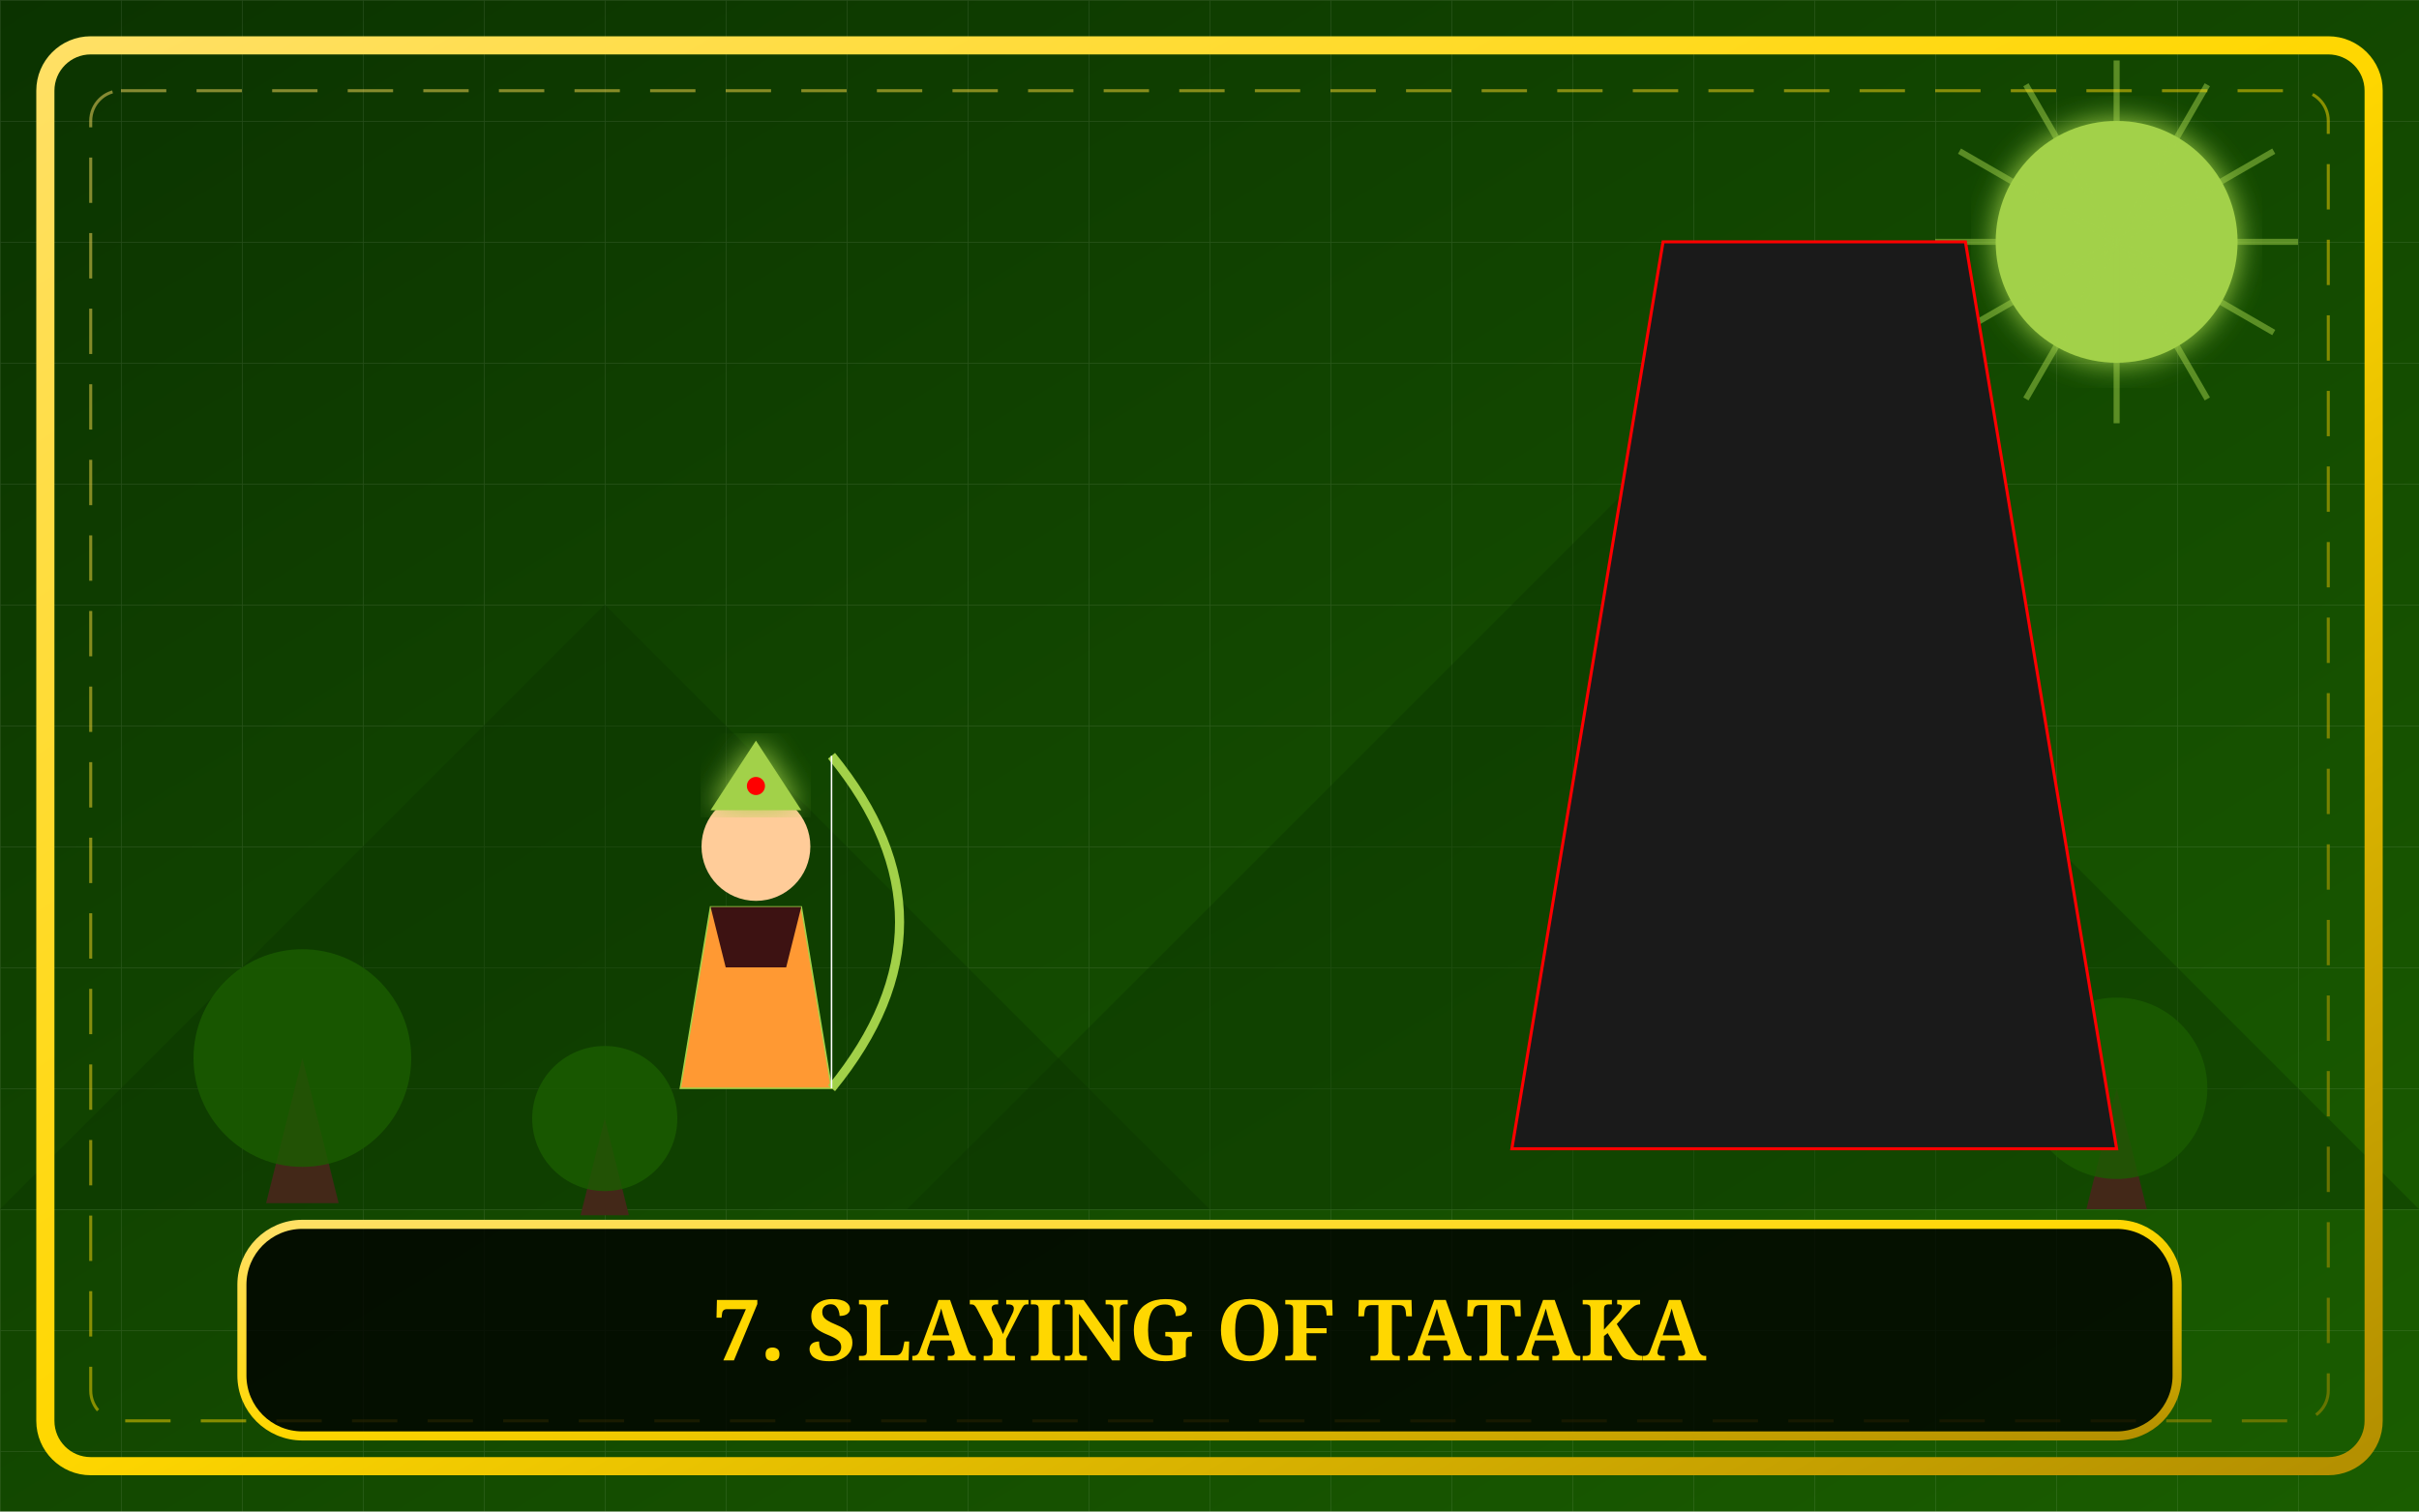
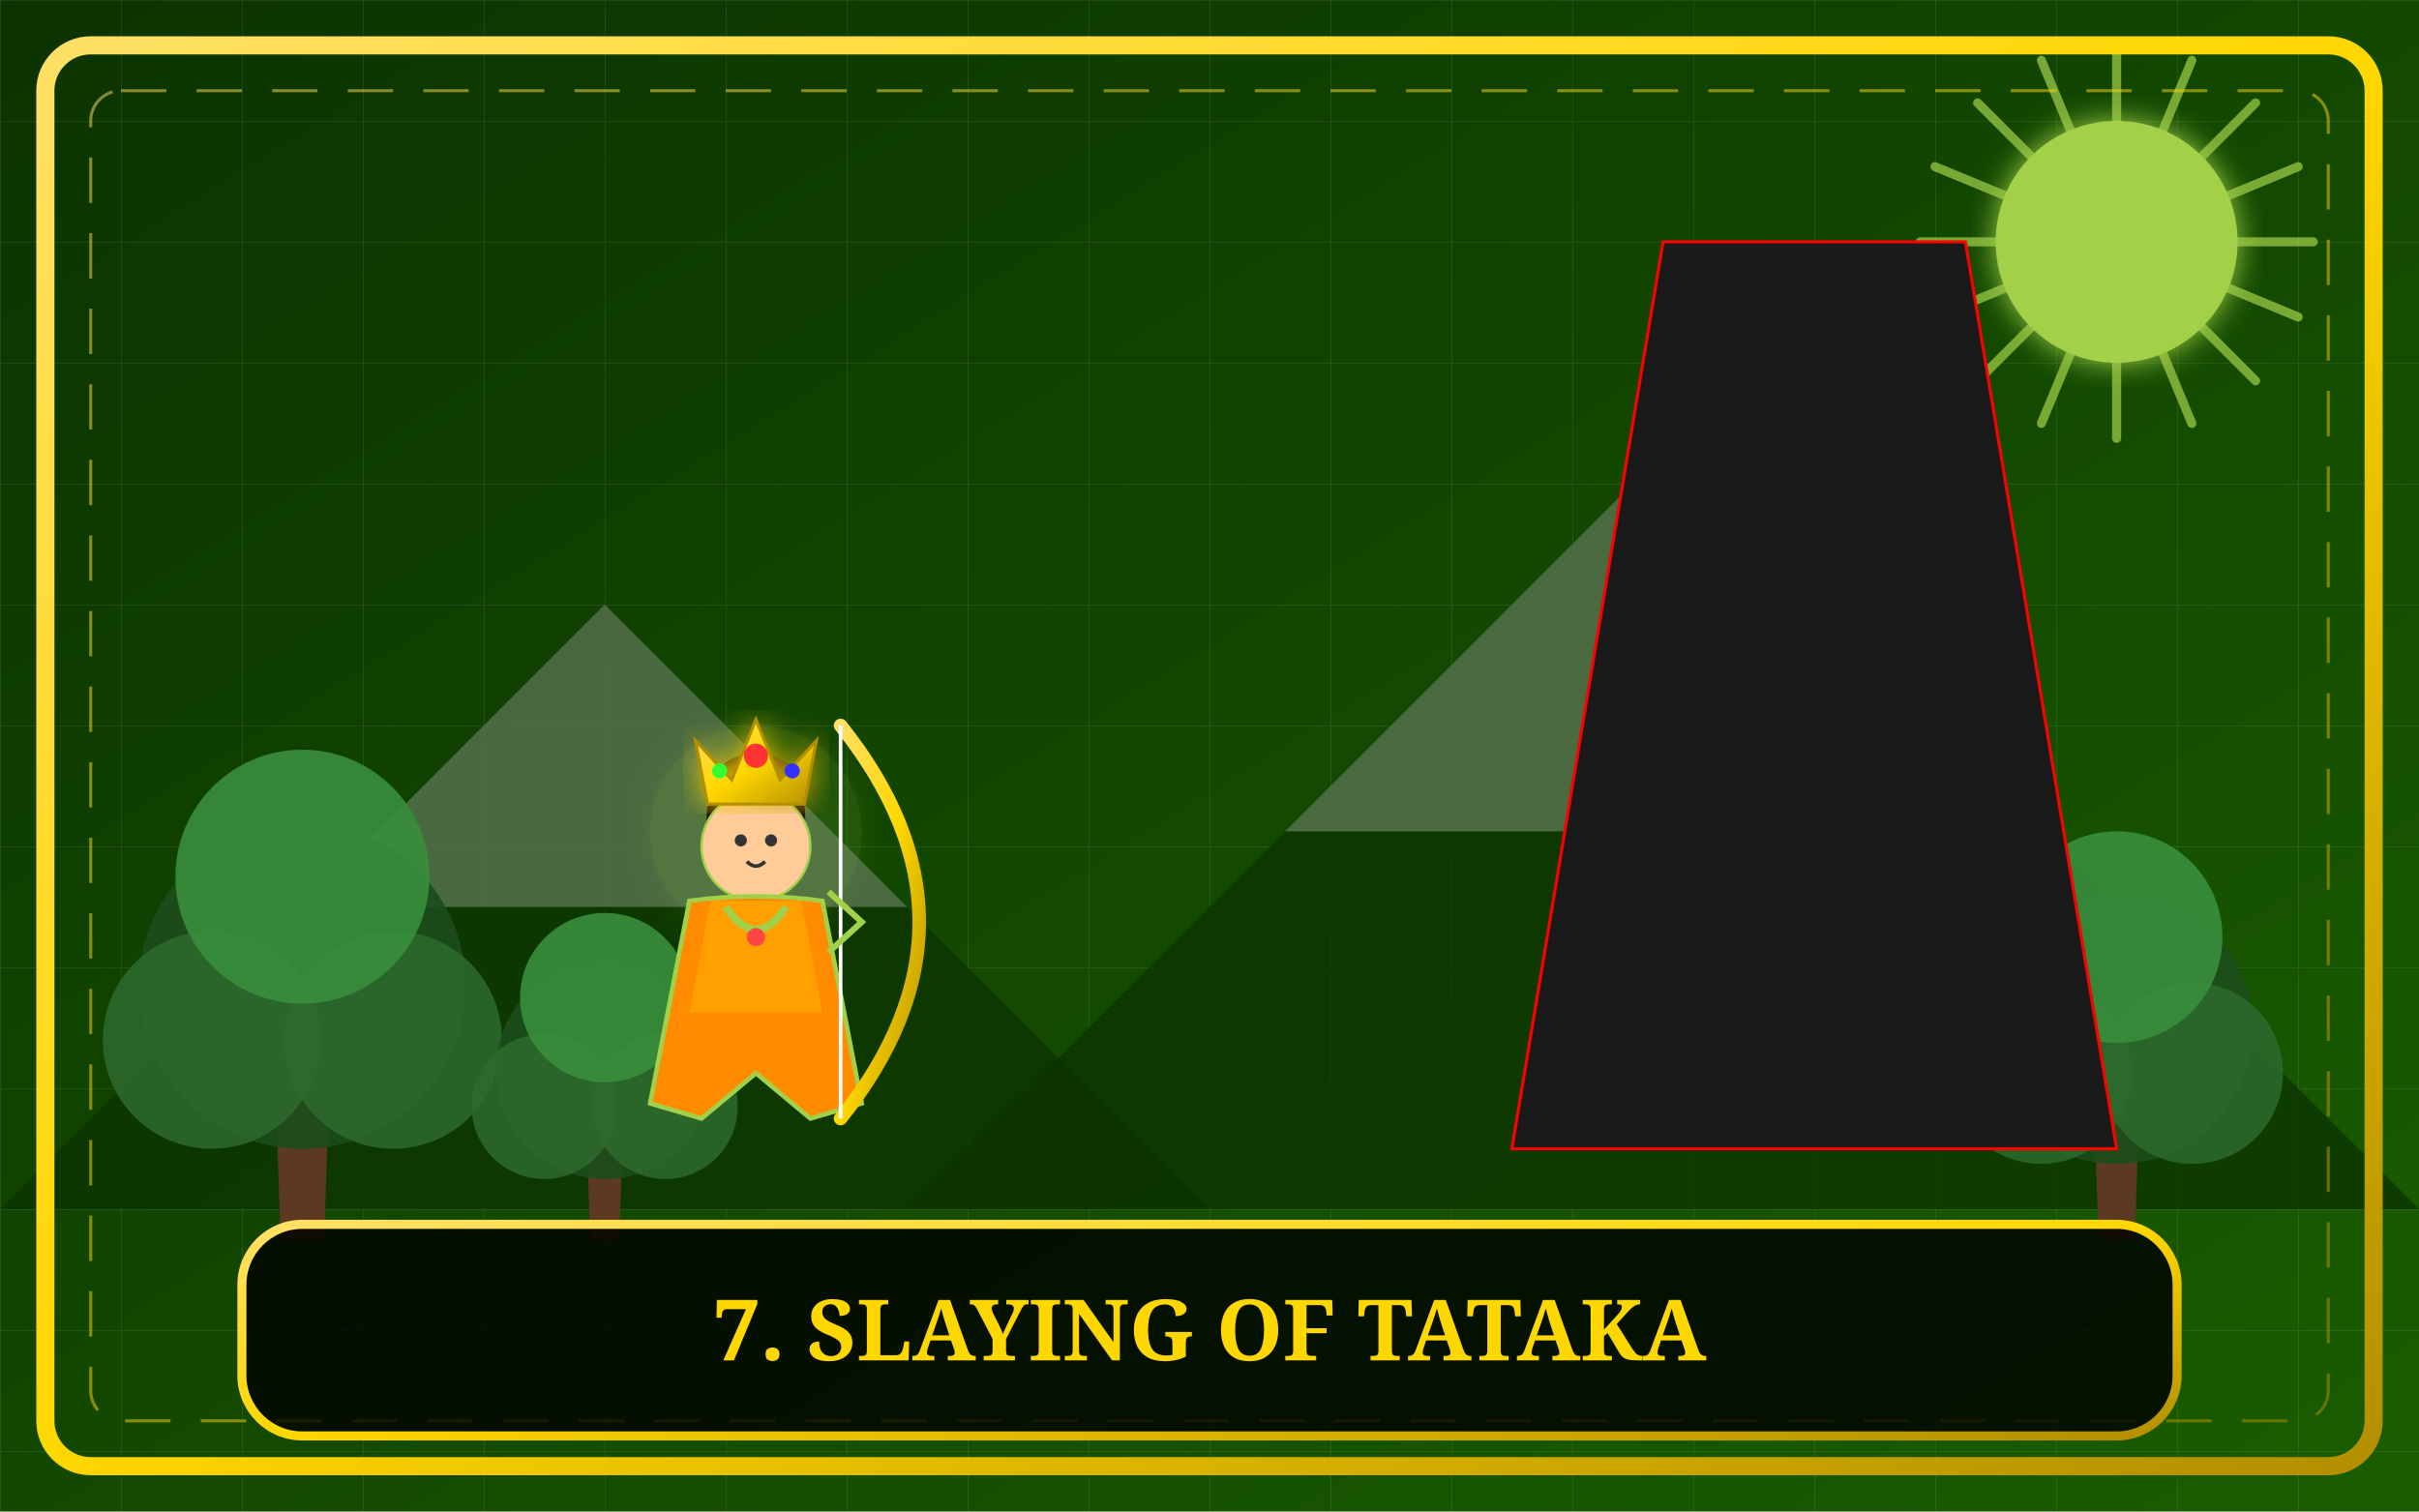
<svg xmlns="http://www.w3.org/2000/svg" viewBox="0 0 800 500" width="100%" height="100%">
  <defs>
    <linearGradient id="bg7" x1="0%" y1="0%" x2="100%" y2="100%">
      <stop offset="0%" stop-color="#0b3300" />
      <stop offset="100%" stop-color="#1a5d00" />
    </linearGradient>
    <linearGradient id="goldGrad" x1="0%" y1="0%" x2="100%" y2="100%">
      <stop offset="0%" stop-color="#ffe066" />
      <stop offset="50%" stop-color="#ffd700" />
      <stop offset="100%" stop-color="#b38f00" />
    </linearGradient>
    <filter id="glow">
      <feGaussianBlur stdDeviation="5" result="blur" />
      <feMerge>
        <feMergeNode in="blur" />
        <feMergeNode in="SourceGraphic" />
      </feMerge>
    </filter>
    <pattern id="grid" width="40" height="40" patternUnits="userSpaceOnUse">
      <path d="M 40 0 L 0 0 0 40" fill="none" stroke="white" stroke-width="0.5" opacity="0.1" />
    </pattern>
  </defs>
  <rect width="800" height="500" fill="url(#bg7)" />
  <rect width="800" height="500" fill="url(#grid)" />
  <circle cx="700" cy="80" r="40" fill="#a2d149" filter="url(#glow)" />
-   <line x1="700" y1="80" x2="700" y2="20" stroke="#a2d149" stroke-width="2" transform="rotate(0, 700, 80)" opacity="0.5" />
-   <line x1="700" y1="80" x2="700" y2="20" stroke="#a2d149" stroke-width="2" transform="rotate(30, 700, 80)" opacity="0.5" />
-   <line x1="700" y1="80" x2="700" y2="20" stroke="#a2d149" stroke-width="2" transform="rotate(60, 700, 80)" opacity="0.5" />
-   <line x1="700" y1="80" x2="700" y2="20" stroke="#a2d149" stroke-width="2" transform="rotate(90, 700, 80)" opacity="0.5" />
-   <line x1="700" y1="80" x2="700" y2="20" stroke="#a2d149" stroke-width="2" transform="rotate(120, 700, 80)" opacity="0.5" />
-   <line x1="700" y1="80" x2="700" y2="20" stroke="#a2d149" stroke-width="2" transform="rotate(150, 700, 80)" opacity="0.5" />
-   <line x1="700" y1="80" x2="700" y2="20" stroke="#a2d149" stroke-width="2" transform="rotate(180, 700, 80)" opacity="0.5" />
-   <line x1="700" y1="80" x2="700" y2="20" stroke="#a2d149" stroke-width="2" transform="rotate(210, 700, 80)" opacity="0.5" />
-   <line x1="700" y1="80" x2="700" y2="20" stroke="#a2d149" stroke-width="2" transform="rotate(240, 700, 80)" opacity="0.5" />
-   <line x1="700" y1="80" x2="700" y2="20" stroke="#a2d149" stroke-width="2" transform="rotate(270, 700, 80)" opacity="0.5" />
-   <line x1="700" y1="80" x2="700" y2="20" stroke="#a2d149" stroke-width="2" transform="rotate(300, 700, 80)" opacity="0.5" />
-   <line x1="700" y1="80" x2="700" y2="20" stroke="#a2d149" stroke-width="2" transform="rotate(330, 700, 80)" opacity="0.5" />
-   <path d="M 0 400 L 200.0 200 L 400 400 Z" fill="#0b3300" opacity="0.4" />
-   <path d="M 300 400 L 550.0 150 L 800 400 Z" fill="#0b3300" opacity="0.4" />
+   <line x1="700" y1="80" x2="700" y2="15" stroke="#a2d149" stroke-width="3" stroke-linecap="round" transform="rotate(0.0, 700, 80)" opacity="0.7" />
+   <line x1="700" y1="80" x2="700" y2="15" stroke="#a2d149" stroke-width="3" stroke-linecap="round" transform="rotate(22.5, 700, 80)" opacity="0.7" />
+   <line x1="700" y1="80" x2="700" y2="15" stroke="#a2d149" stroke-width="3" stroke-linecap="round" transform="rotate(45.0, 700, 80)" opacity="0.7" />
+   <line x1="700" y1="80" x2="700" y2="15" stroke="#a2d149" stroke-width="3" stroke-linecap="round" transform="rotate(67.5, 700, 80)" opacity="0.7" />
+   <line x1="700" y1="80" x2="700" y2="15" stroke="#a2d149" stroke-width="3" stroke-linecap="round" transform="rotate(90.0, 700, 80)" opacity="0.7" />
+   <line x1="700" y1="80" x2="700" y2="15" stroke="#a2d149" stroke-width="3" stroke-linecap="round" transform="rotate(112.5, 700, 80)" opacity="0.7" />
+   <line x1="700" y1="80" x2="700" y2="15" stroke="#a2d149" stroke-width="3" stroke-linecap="round" transform="rotate(135.0, 700, 80)" opacity="0.7" />
+   <line x1="700" y1="80" x2="700" y2="15" stroke="#a2d149" stroke-width="3" stroke-linecap="round" transform="rotate(157.5, 700, 80)" opacity="0.7" />
+   <line x1="700" y1="80" x2="700" y2="15" stroke="#a2d149" stroke-width="3" stroke-linecap="round" transform="rotate(180.0, 700, 80)" opacity="0.7" />
+   <line x1="700" y1="80" x2="700" y2="15" stroke="#a2d149" stroke-width="3" stroke-linecap="round" transform="rotate(202.5, 700, 80)" opacity="0.7" />
+   <line x1="700" y1="80" x2="700" y2="15" stroke="#a2d149" stroke-width="3" stroke-linecap="round" transform="rotate(225.0, 700, 80)" opacity="0.7" />
+   <line x1="700" y1="80" x2="700" y2="15" stroke="#a2d149" stroke-width="3" stroke-linecap="round" transform="rotate(247.5, 700, 80)" opacity="0.7" />
+   <line x1="700" y1="80" x2="700" y2="15" stroke="#a2d149" stroke-width="3" stroke-linecap="round" transform="rotate(270.0, 700, 80)" opacity="0.7" />
+   <line x1="700" y1="80" x2="700" y2="15" stroke="#a2d149" stroke-width="3" stroke-linecap="round" transform="rotate(292.5, 700, 80)" opacity="0.7" />
+   <line x1="700" y1="80" x2="700" y2="15" stroke="#a2d149" stroke-width="3" stroke-linecap="round" transform="rotate(315.0, 700, 80)" opacity="0.7" />
+   <line x1="700" y1="80" x2="700" y2="15" stroke="#a2d149" stroke-width="3" stroke-linecap="round" transform="rotate(337.5, 700, 80)" opacity="0.7" />
+   <g transform="translate(0,400)">
+     <path d="M 0 0 L 200.0 -200 L 400 0 Z" fill="#0b3300" opacity="0.75" />
+     <path d="M 100.0 -100.0 L 200.0 -200 L 300.0 -100.0 Z" fill="#ffffff" opacity="0.25" />
+   </g>
+   <g transform="translate(300,400)">
+     <path d="M 0 0 L 250.0 -250 L 500 0 Z" fill="#0b3300" opacity="0.75" />
+     <path d="M 125.0 -125.0 L 250.0 -250 L 375.0 -125.0 Z" fill="#ffffff" opacity="0.25" />
+   </g>
  <g transform="translate(100,350) scale(1.2)">
-     <path d="M 0 0 L -10 40 L 10 40 Z" fill="#432818" />
-     <circle cx="0" cy="0" r="30" fill="#1a5d00" opacity="0.8" />
+     <path d="M -6 50 L 6 50 L 8 -10 L -8 -10 Z" fill="#5c3a21" />
+     <circle cx="0" cy="-20" r="45" fill="#1b4d1b" opacity="0.9" />
+     <circle cx="-25" cy="-5" r="30" fill="#2d6a2d" opacity="0.85" />
+     <circle cx="25" cy="-5" r="30" fill="#2d6a2d" opacity="0.85" />
+     <circle cx="0" cy="-50" r="35" fill="#388e3c" opacity="0.9" />
  </g>
  <g transform="translate(700,360) scale(1)">
-     <path d="M 0 0 L -10 40 L 10 40 Z" fill="#432818" />
-     <circle cx="0" cy="0" r="30" fill="#1a5d00" opacity="0.8" />
+     <path d="M -6 50 L 6 50 L 8 -10 L -8 -10 Z" fill="#5c3a21" />
+     <circle cx="0" cy="-20" r="45" fill="#1b4d1b" opacity="0.9" />
+     <circle cx="-25" cy="-5" r="30" fill="#2d6a2d" opacity="0.85" />
+     <circle cx="25" cy="-5" r="30" fill="#2d6a2d" opacity="0.85" />
+     <circle cx="0" cy="-50" r="35" fill="#388e3c" opacity="0.9" />
  </g>
  <g transform="translate(200,370) scale(0.8)">
-     <path d="M 0 0 L -10 40 L 10 40 Z" fill="#432818" />
-     <circle cx="0" cy="0" r="30" fill="#1a5d00" opacity="0.8" />
+     <path d="M -6 50 L 6 50 L 8 -10 L -8 -10 Z" fill="#5c3a21" />
+     <circle cx="0" cy="-20" r="45" fill="#1b4d1b" opacity="0.9" />
+     <circle cx="-25" cy="-5" r="30" fill="#2d6a2d" opacity="0.85" />
+     <circle cx="25" cy="-5" r="30" fill="#2d6a2d" opacity="0.85" />
+     <circle cx="0" cy="-50" r="35" fill="#388e3c" opacity="0.9" />
  </g>
  <rect x="15" y="15" width="770" height="470" rx="15" fill="none" stroke="url(#goldGrad)" stroke-width="6" />
  <rect x="30" y="30" width="740" height="440" rx="10" fill="none" stroke="url(#goldGrad)" stroke-width="1" stroke-dasharray="15,10" opacity="0.5" />
  <g transform="translate(0, -20)">
    <path d="M 500 400 L 700 400 L 650 100 L 550 100 Z" fill="#1a1a1a" stroke="red" />
    <g transform="translate(250,300) scale(1)">
-       <circle cx="0" cy="-10" r="12" fill="#1a1a1a" />
-       <path d="M -15 20 L 15 20 L 25 80 L -25 80 Z" fill="#ff9933" stroke="#a2d149" stroke-width="0.5" />
-       <path d="M -15 20 L 15 20 L 10 40 L -10 40 Z" fill="#3d1212" />
-       <circle cx="0" cy="0" r="18" fill="#ffcc99" />
-       <path d="M -15 -12 L 15 -12 L 0 -35 Z" fill="#a2d149" filter="url(#glow)" />
-       <circle cx="0" cy="-20" r="3" fill="red" />
-       <path d="M 25 -30 Q 70 25 25 80" fill="none" stroke="#a2d149" stroke-width="3" />
-       <line x1="25" y1="-30" x2="25" y2="80" stroke="white" stroke-width="0.5" />
+       <circle cx="0" cy="-5" r="35" fill="#a2d149" opacity="0.12" filter="url(#glow)" />
+       <path d="M -15 -18 C -15 -35 15 -35 15 -18 C 18 -10 15 5 15 5 L -15 5 C -15 5 -18 -10 -15 -18 Z" fill="#2b1810" />
+       <circle cx="0" cy="0" r="18" fill="#ffcc99" stroke="#a2d149" stroke-width="0.8" />
+       <circle cx="-5" cy="-2" r="2" fill="#333" />
+       <circle cx="5" cy="-2" r="2" fill="#333" />
+       <path d="M -3 5 Q 0 8 3 5" fill="none" stroke="#333" stroke-width="1.2" />
+       <path d="M -16 -14 L -20 -35 L -8 -22 L 0 -42 L 8 -22 L 20 -35 L 16 -14 Z" fill="url(#goldGrad)" filter="url(#glow)" stroke="#b38f00" stroke-width="1" />
+       <circle cx="0" cy="-30" r="4" fill="#ff3333" />
+       <circle cx="-12" cy="-25" r="2.5" fill="#33ff33" />
+       <circle cx="12" cy="-25" r="2.5" fill="#3333ff" />
+       <path d="M -22 18 Q 0 15 22 18 L 35 85 L 18 90 L 0 75 L -18 90 L -35 85 Z" fill="#ff8c00" stroke="#a2d149" stroke-width="1.5" />
+       <path d="M -15 18 L 15 18 L 22 55 L -22 55 Z" fill="#ffd700" opacity="0.25" />
+       <path d="M -10 20 Q 0 35 10 20" fill="none" stroke="#a2d149" stroke-width="2.5" />
+       <circle cx="0" cy="30" r="3" fill="#ff4444" />
+       <path d="M 28 -40 Q 80 25 28 90" fill="none" stroke="url(#goldGrad)" stroke-width="4.5" stroke-linecap="round" />
+       <line x1="28" y1="-40" x2="28" y2="90" stroke="#fff" stroke-width="1.2" />
+       <path d="M 24 15 L 35 25 L 24 35" fill="none" stroke="#a2d149" stroke-width="2" />
    </g>
  </g>
  <g transform="translate(400, 440)">
    <rect x="-320" y="-35" width="640" height="70" rx="20" fill="black" fill-opacity="0.8" stroke="url(#goldGrad)" stroke-width="3" />
    <text y="10" font-family="'Playfair Display', serif" font-size="28" font-weight="bold" fill="#ffd700" text-anchor="middle">7. SLAYING OF TATAKA</text>
  </g>
</svg>
